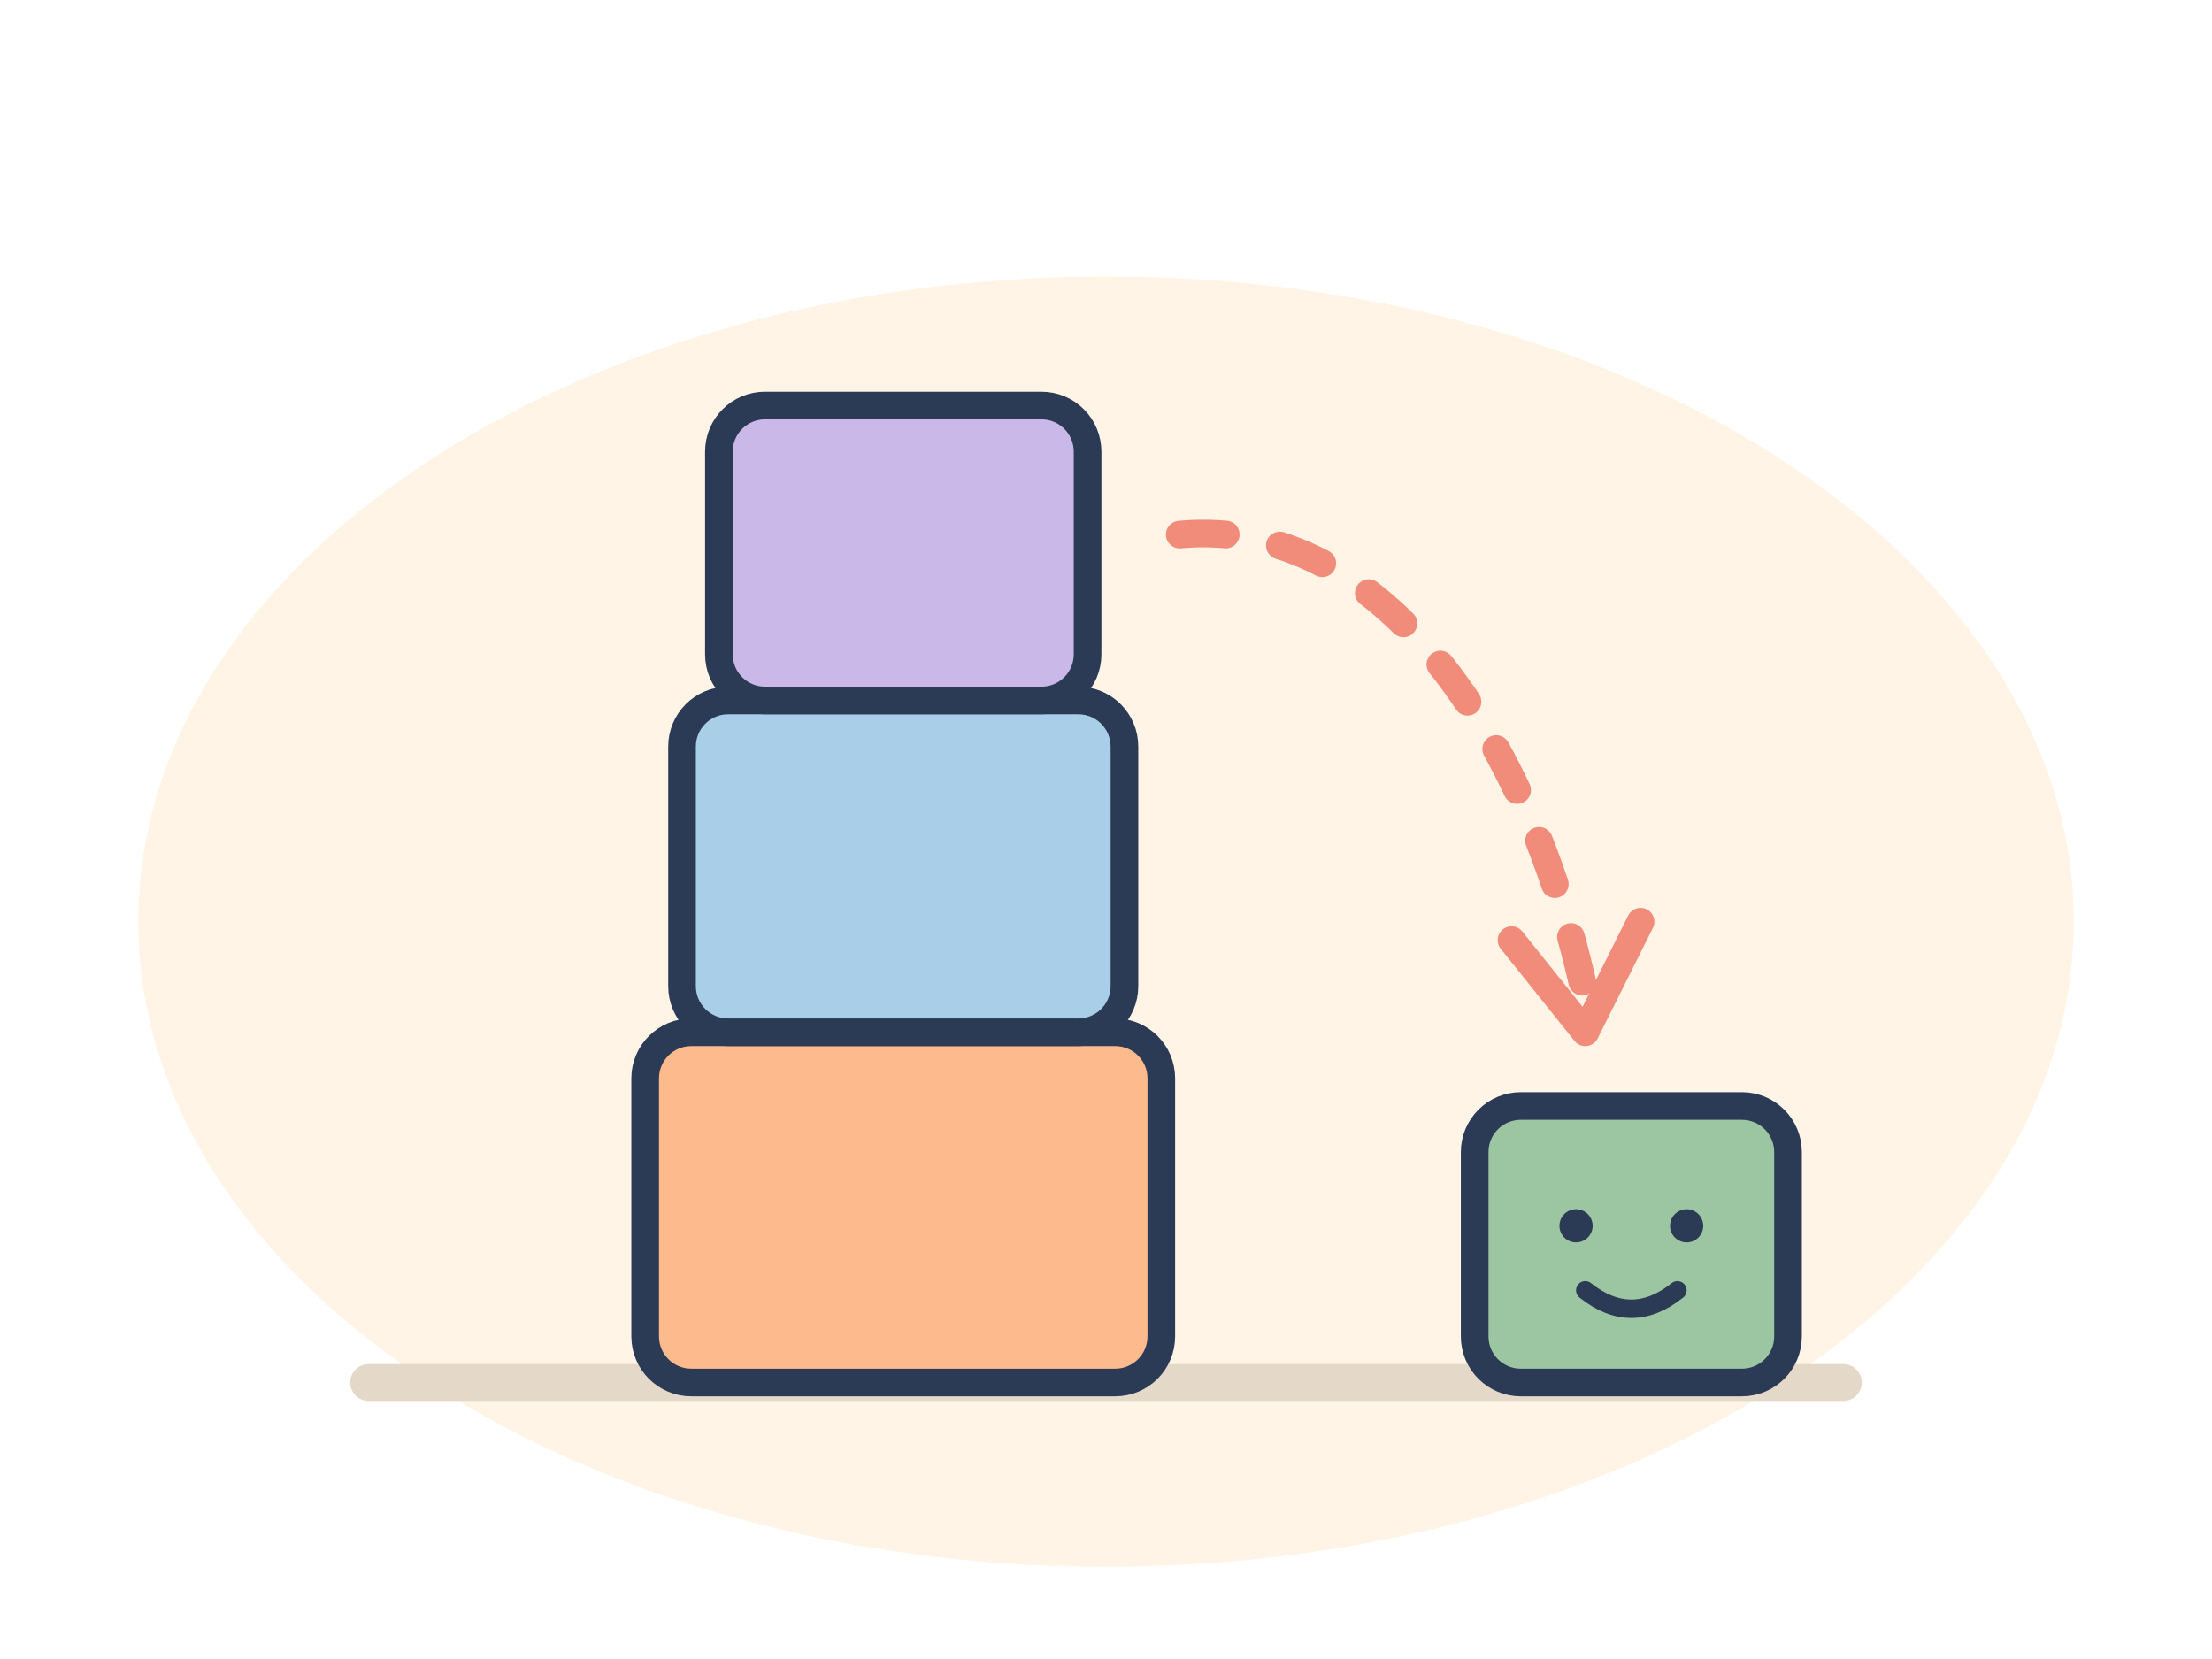
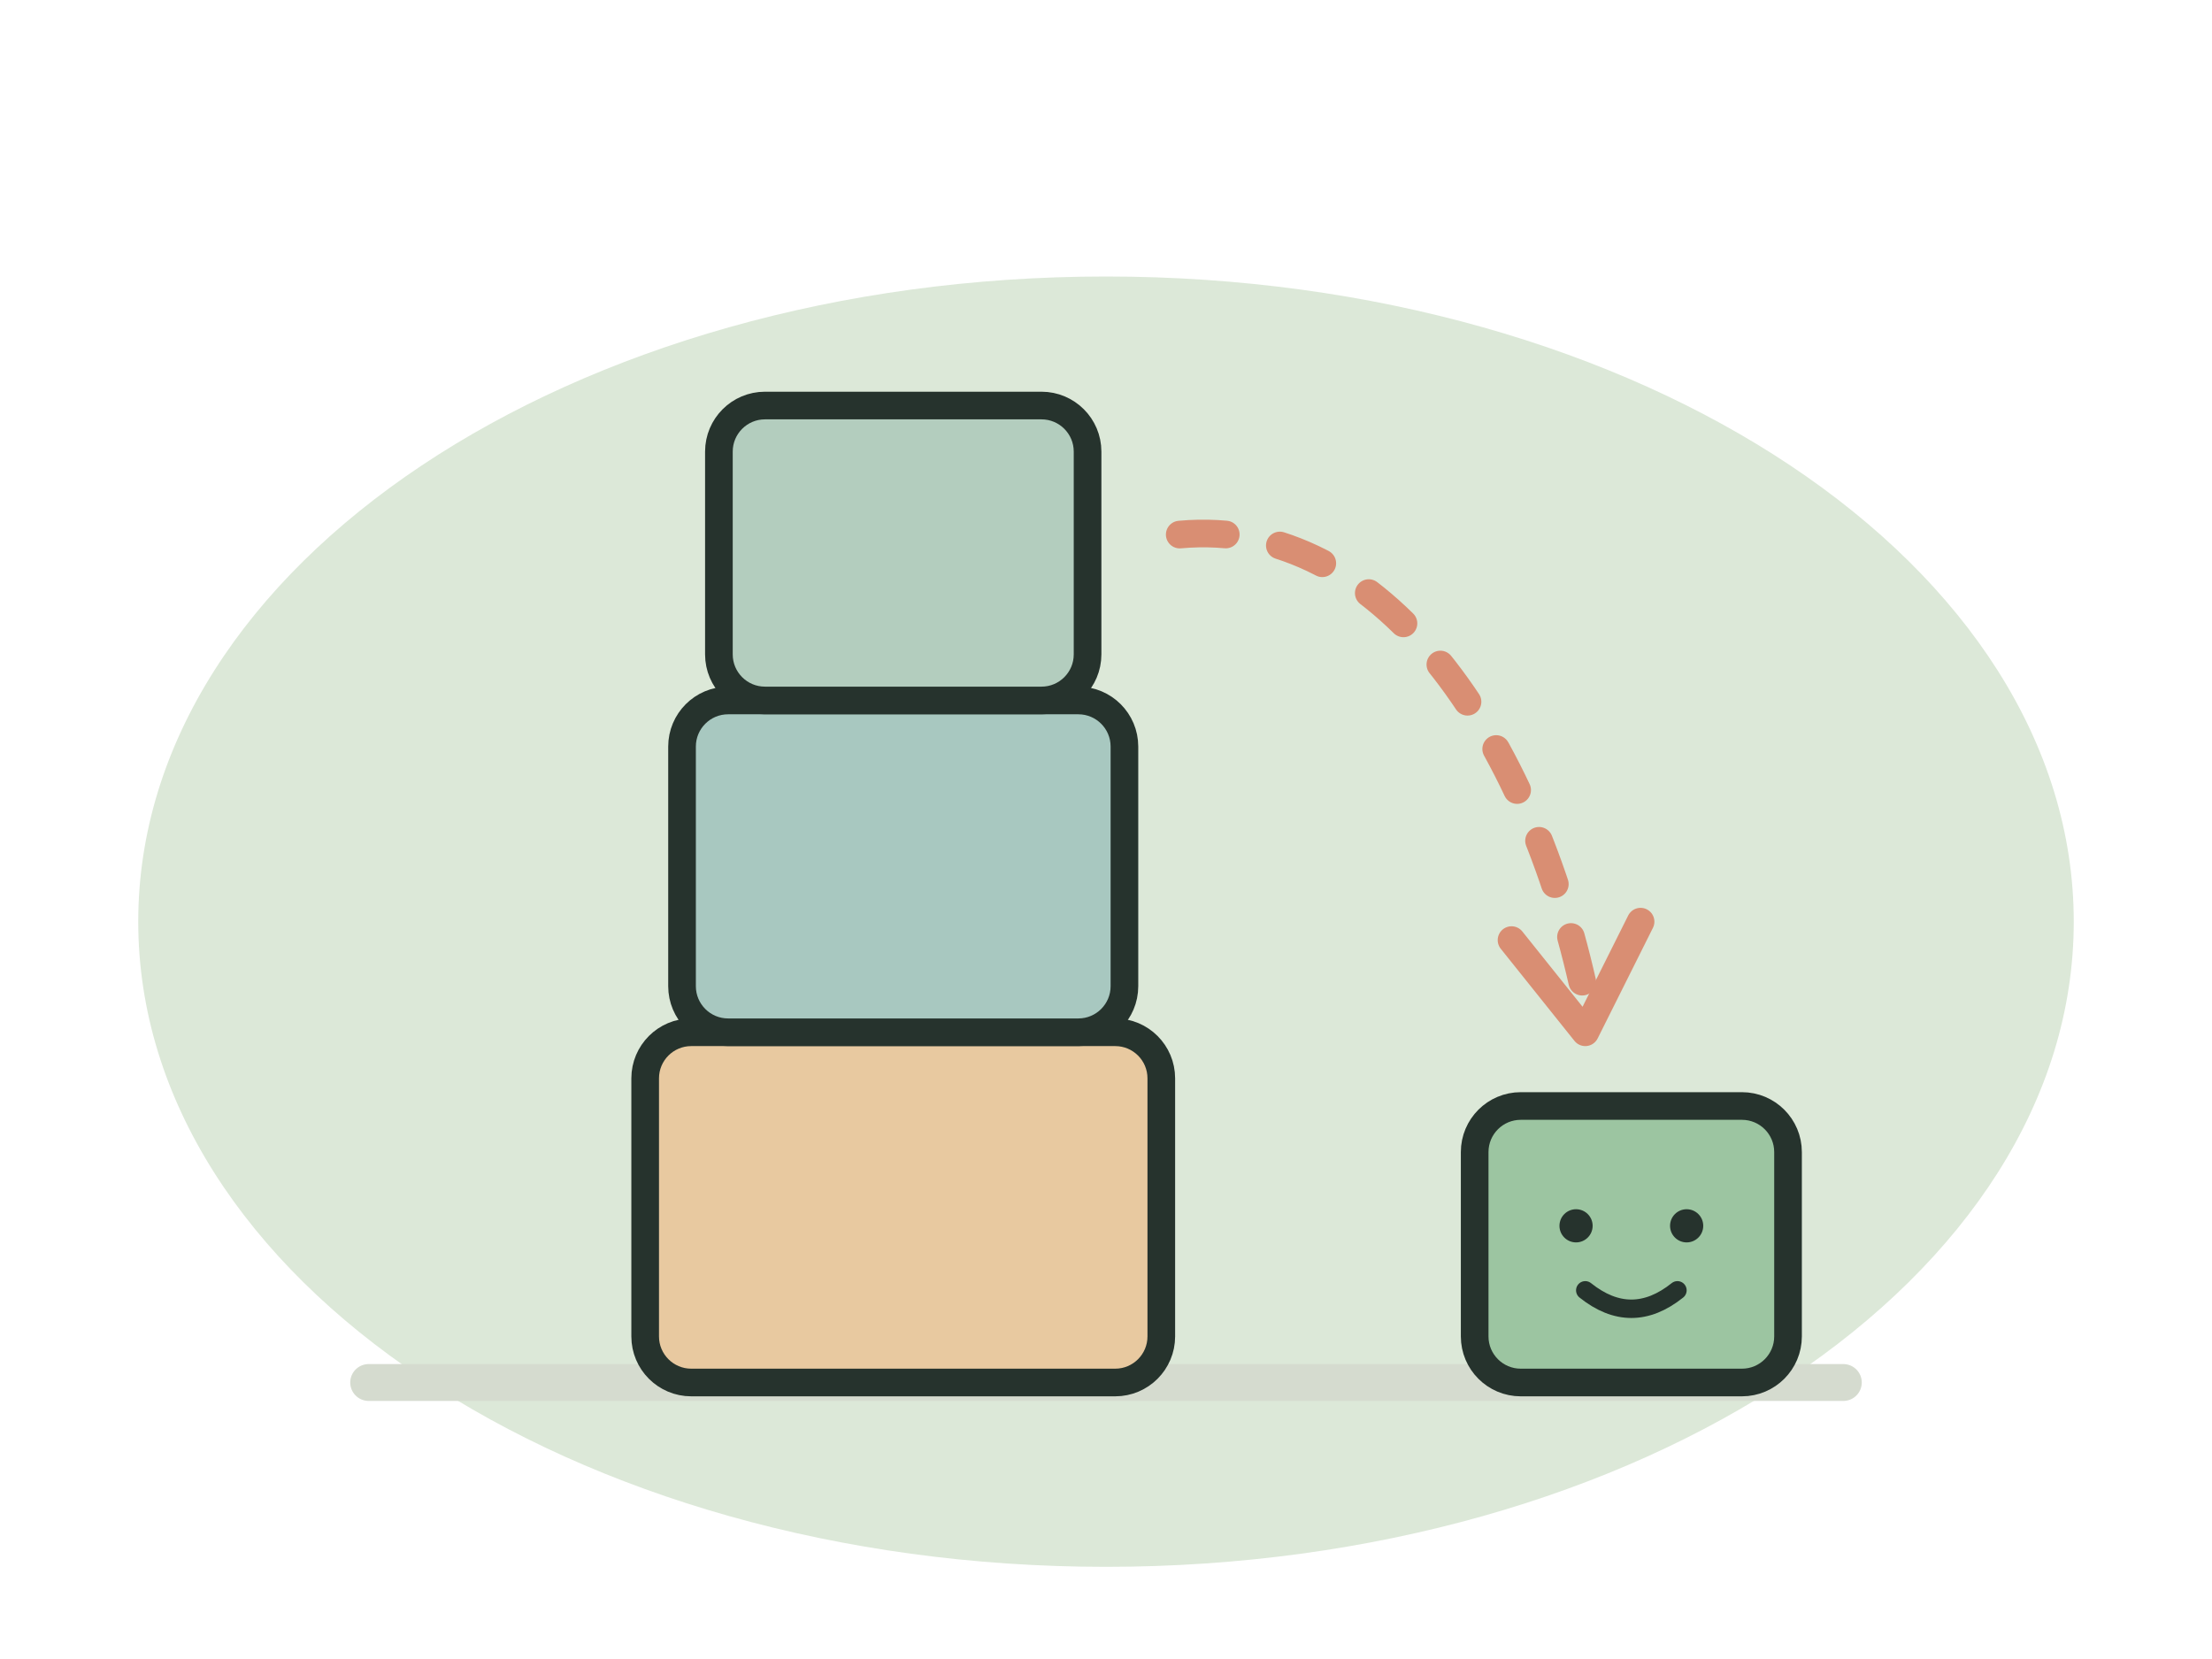
<svg xmlns="http://www.w3.org/2000/svg" viewBox="0 0 240 180" role="img" aria-labelledby="title">
-   <ellipse cx="120" cy="100" rx="105" ry="70" fill="#FFF4E6" />
-   <line x1="40" y1="150" x2="200" y2="150" stroke="#E4D8C8" stroke-width="4" stroke-linecap="round" />
-   <g stroke="#2B3A55" stroke-width="3" stroke-linejoin="round">
-     <rect x="70" y="112" width="56" height="38" rx="5" fill="#FDBA8C" />
-     <rect x="74" y="76" width="48" height="36" rx="5" fill="#A9CFE8" />
-     <rect x="78" y="44" width="40" height="32" rx="5" fill="#C9B8E8" />
+   <ellipse cx="120" cy="100" rx="105" ry="70" fill="#dce8d8" />
+   <line x1="40" y1="150" x2="200" y2="150" stroke="#d5dbcf" stroke-width="4" stroke-linecap="round" />
+   <g stroke="#26332d" stroke-width="3" stroke-linejoin="round">
+     <rect x="70" y="112" width="56" height="38" rx="5" fill="#e8c9a0" />
+     <rect x="74" y="76" width="48" height="36" rx="5" fill="#a8c8c0" />
+     <rect x="78" y="44" width="40" height="32" rx="5" fill="#b3cdbe" />
    <rect x="160" y="120" width="34" height="30" rx="5" fill="#9CC5A1" />
  </g>
-   <path d="M128 58 C150 56 166 80 172 108" fill="none" stroke="#F28C7A" stroke-width="3" stroke-dasharray="5 6" stroke-linecap="round" />
-   <path d="M164 102 L172 112 L178 100" fill="none" stroke="#F28C7A" stroke-width="3" stroke-linecap="round" stroke-linejoin="round" />
-   <circle cx="171" cy="133" r="1.8" fill="#2B3A55" />
-   <circle cx="183" cy="133" r="1.8" fill="#2B3A55" />
-   <path d="M172 140 Q177 144 182 140" fill="none" stroke="#2B3A55" stroke-width="2" stroke-linecap="round" />
+   <path d="M128 58 C150 56 166 80 172 108" fill="none" stroke="#d98e73" stroke-width="3" stroke-dasharray="5 6" stroke-linecap="round" />
+   <path d="M164 102 L172 112 L178 100" fill="none" stroke="#d98e73" stroke-width="3" stroke-linecap="round" stroke-linejoin="round" />
+   <circle cx="171" cy="133" r="1.8" fill="#26332d" />
+   <circle cx="183" cy="133" r="1.8" fill="#26332d" />
+   <path d="M172 140 Q177 144 182 140" fill="none" stroke="#26332d" stroke-width="2" stroke-linecap="round" />
</svg>
